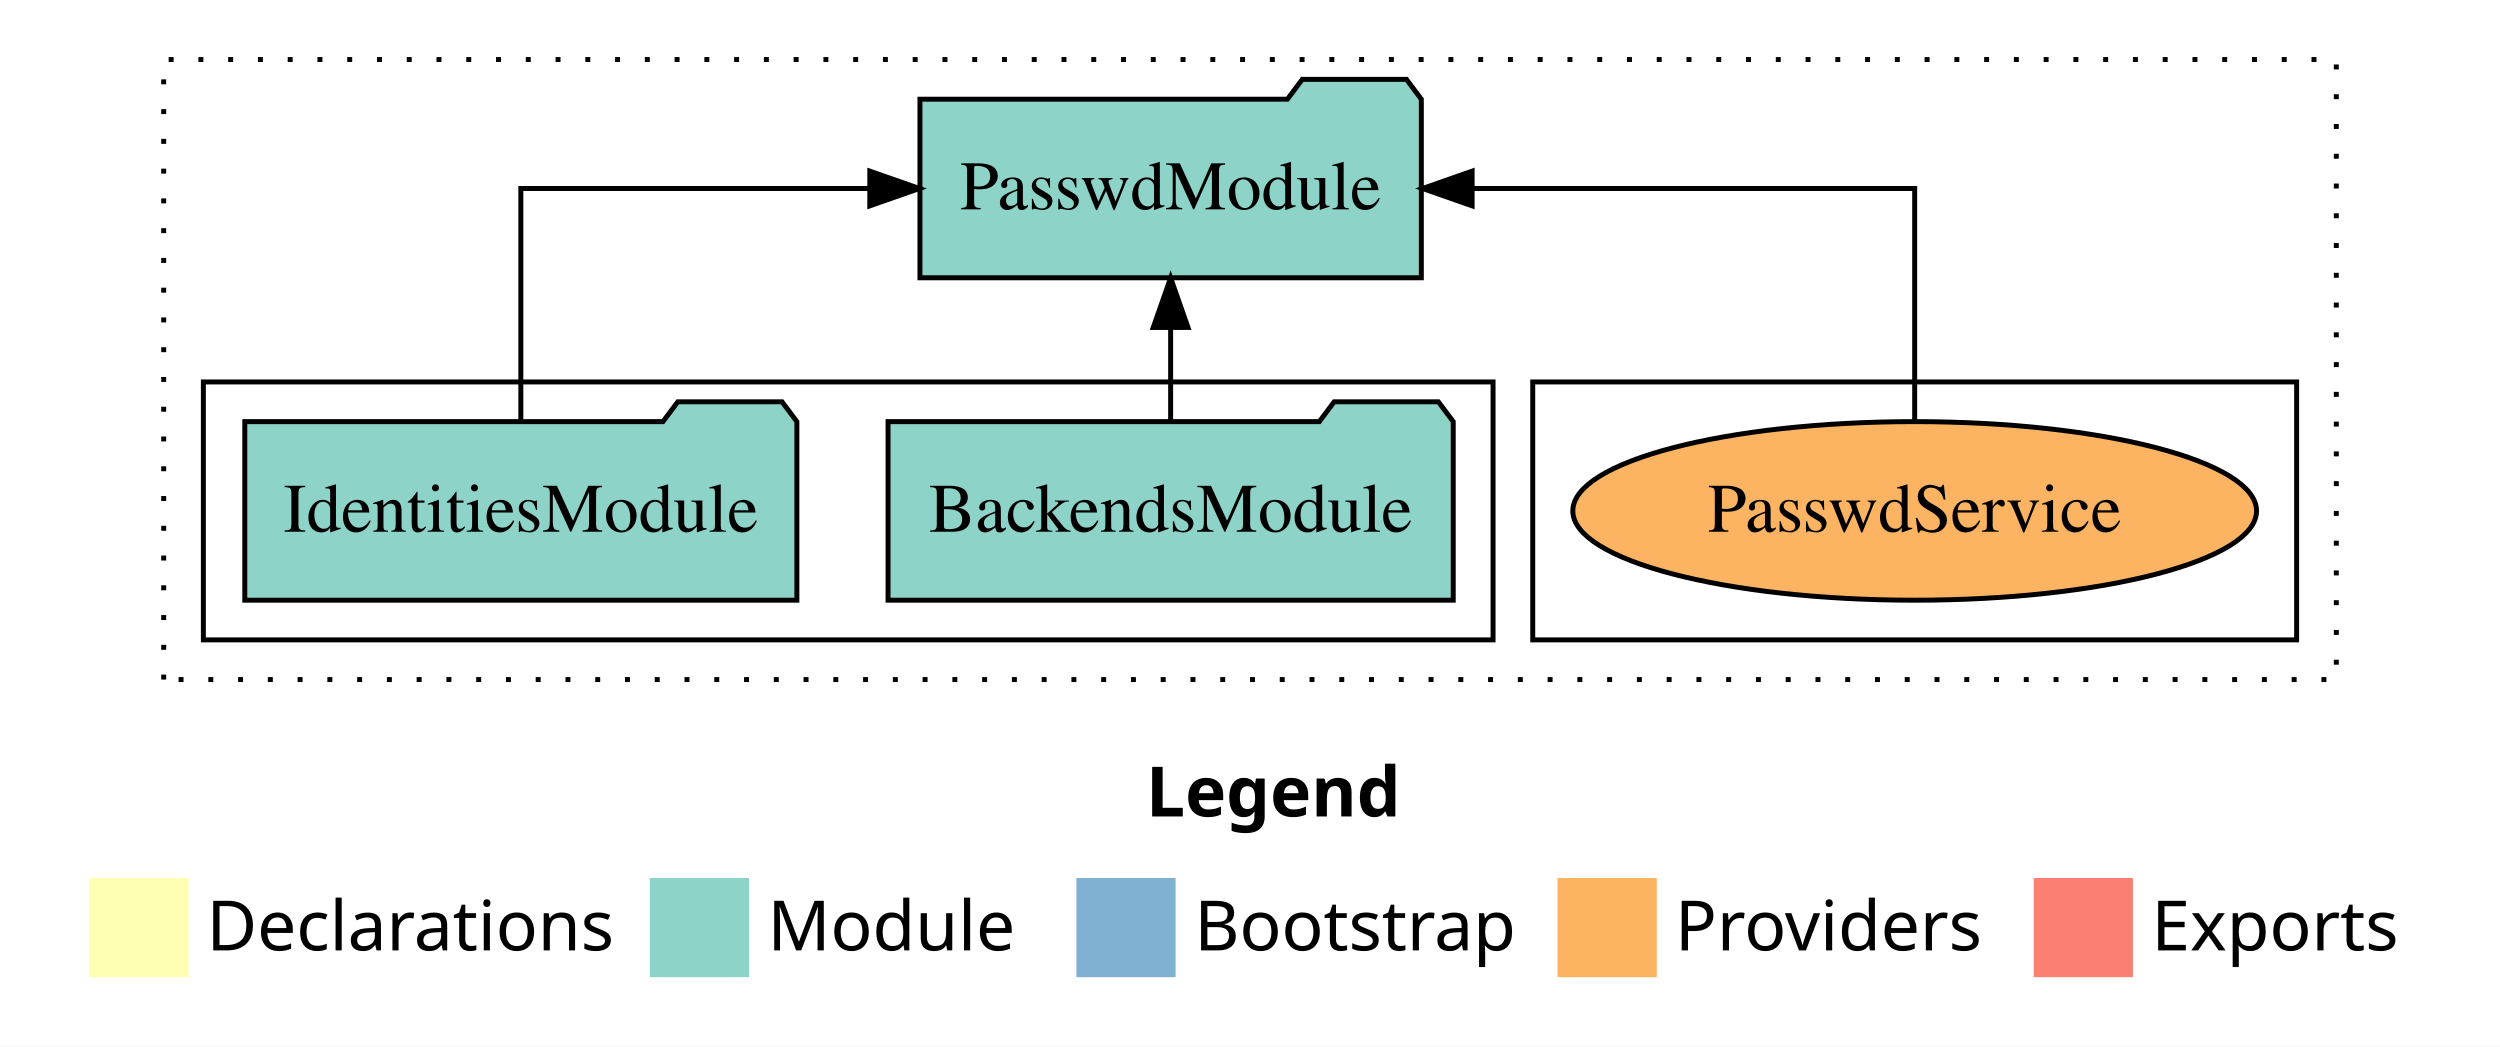
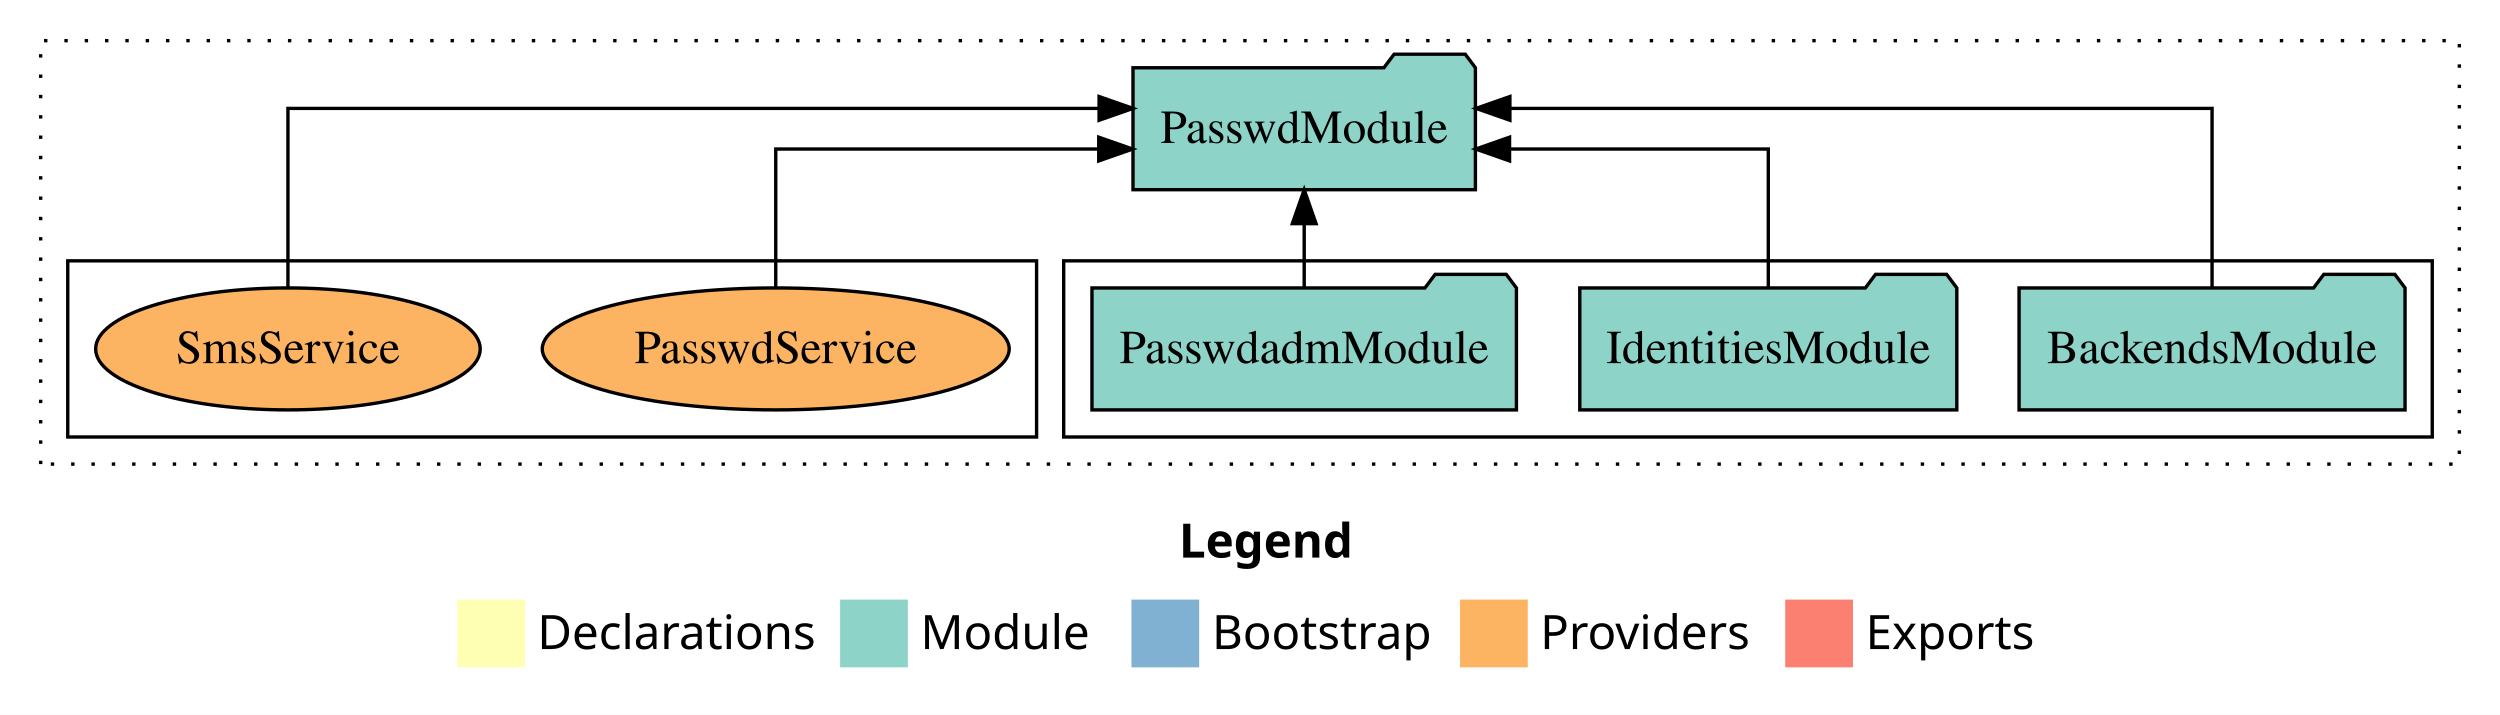
- <svg xmlns="http://www.w3.org/2000/svg" width="504pt" height="211pt" viewBox="0.00 0.00 504.00 211.00">
+ <svg xmlns="http://www.w3.org/2000/svg" width="738pt" height="211pt" viewBox="0.00 0.00 738.00 211.00">
  <g id="graph0" class="graph" transform="scale(1 1) rotate(0) translate(4 207)">
-     <polygon fill="white" stroke="transparent" points="-4,4 -4,-207 500,-207 500,4 -4,4" />
-     <text text-anchor="start" x="227.01" y="-42.4" font-family="Times-12" font-weight="bold" font-size="14.00">Legend</text>
-     <polygon fill="#ffffb3" stroke="transparent" points="14,-10 14,-30 34,-30 34,-10 14,-10" />
-     <text text-anchor="start" x="37.63" y="-15.4" font-family="Times-12" font-size="14.00">  Declarations</text>
-     <polygon fill="#8dd3c7" stroke="transparent" points="127,-10 127,-30 147,-30 147,-10 127,-10" />
-     <text text-anchor="start" x="150.73" y="-15.4" font-family="Times-12" font-size="14.00">  Module</text>
-     <polygon fill="#80b1d3" stroke="transparent" points="213,-10 213,-30 233,-30 233,-10 213,-10" />
-     <text text-anchor="start" x="236.78" y="-15.4" font-family="Times-12" font-size="14.00">  Bootstrap</text>
-     <polygon fill="#fdb462" stroke="transparent" points="310,-10 310,-30 330,-30 330,-10 310,-10" />
-     <text text-anchor="start" x="333.67" y="-15.4" font-family="Times-12" font-size="14.00">  Providers</text>
-     <polygon fill="#fb8072" stroke="transparent" points="406,-10 406,-30 426,-30 426,-10 406,-10" />
-     <text text-anchor="start" x="429.73" y="-15.4" font-family="Times-12" font-size="14.00">  Exports</text>
+     <polygon fill="white" stroke="transparent" points="-4,4 -4,-207 734,-207 734,4 -4,4" />
+     <text text-anchor="start" x="344.01" y="-42.4" font-family="Times-12" font-weight="bold" font-size="14.00">Legend</text>
+     <polygon fill="#ffffb3" stroke="transparent" points="131,-10 131,-30 151,-30 151,-10 131,-10" />
+     <text text-anchor="start" x="154.63" y="-15.4" font-family="Times-12" font-size="14.00">  Declarations</text>
+     <polygon fill="#8dd3c7" stroke="transparent" points="244,-10 244,-30 264,-30 264,-10 244,-10" />
+     <text text-anchor="start" x="267.73" y="-15.4" font-family="Times-12" font-size="14.00">  Module</text>
+     <polygon fill="#80b1d3" stroke="transparent" points="330,-10 330,-30 350,-30 350,-10 330,-10" />
+     <text text-anchor="start" x="353.78" y="-15.4" font-family="Times-12" font-size="14.00">  Bootstrap</text>
+     <polygon fill="#fdb462" stroke="transparent" points="427,-10 427,-30 447,-30 447,-10 427,-10" />
+     <text text-anchor="start" x="450.67" y="-15.4" font-family="Times-12" font-size="14.00">  Providers</text>
+     <polygon fill="#fb8072" stroke="transparent" points="523,-10 523,-30 543,-30 543,-10 523,-10" />
+     <text text-anchor="start" x="546.73" y="-15.4" font-family="Times-12" font-size="14.00">  Exports</text>
    <g id="clust1" class="cluster">
-       <polygon fill="none" stroke="black" stroke-dasharray="1,5" points="29,-70 29,-195 467,-195 467,-70 29,-70" />
+       <polygon fill="none" stroke="black" stroke-dasharray="1,5" points="8,-70 8,-195 722,-195 722,-70 8,-70" />
+     </g>
+     <g id="clust3" class="cluster">
+       <polygon fill="none" stroke="black" points="310,-78 310,-130 714,-130 714,-78 310,-78" />
    </g>
    <g id="clust6" class="cluster">
-       <polygon fill="none" stroke="black" points="305,-78 305,-130 459,-130 459,-78 305,-78" />
-     </g>
-     <g id="clust3" class="cluster">
-       <polygon fill="none" stroke="black" points="37,-78 37,-130 297,-130 297,-78 37,-78" />
+       <polygon fill="none" stroke="black" points="16,-78 16,-130 302,-130 302,-78 16,-78" />
    </g>
    <g id="node1" class="node">
-       <polygon fill="#8dd3c7" stroke="black" points="288.97,-122 285.97,-126 264.97,-126 261.97,-122 175.03,-122 175.03,-86 288.97,-86 288.97,-122" />
-       <text text-anchor="middle" x="232" y="-99.8" font-family="Times,serif" font-size="14.00">BackendsModule</text>
+       <polygon fill="#8dd3c7" stroke="black" points="705.97,-122 702.97,-126 681.97,-126 678.97,-122 592.03,-122 592.03,-86 705.97,-86 705.97,-122" />
+       <text text-anchor="middle" x="649" y="-99.8" font-family="Times,serif" font-size="14.00">BackendsModule</text>
+     </g>
+     <g id="node4" class="node">
+       <polygon fill="#8dd3c7" stroke="black" points="431.54,-187 428.54,-191 407.54,-191 404.54,-187 330.46,-187 330.46,-151 431.54,-151 431.54,-187" />
+       <text text-anchor="middle" x="381" y="-164.8" font-family="Times,serif" font-size="14.00">PasswdModule</text>
+     </g>
+     <g id="edge1" class="edge">
+       <path fill="none" stroke="black" d="M649,-122.28C649,-143.32 649,-175 649,-175 649,-175 441.72,-175 441.72,-175" />
+       <polygon fill="black" stroke="black" points="441.72,-171.5 431.72,-175 441.72,-178.5 441.72,-171.5" />
+     </g>
+     <g id="node2" class="node">
+       <polygon fill="#8dd3c7" stroke="black" points="573.65,-122 570.65,-126 549.65,-126 546.65,-122 462.35,-122 462.35,-86 573.65,-86 573.65,-122" />
+       <text text-anchor="middle" x="518" y="-99.8" font-family="Times,serif" font-size="14.00">IdentitiesModule</text>
+     </g>
+     <g id="edge2" class="edge">
+       <path fill="none" stroke="black" d="M518,-122.02C518,-139.37 518,-163 518,-163 518,-163 441.62,-163 441.62,-163" />
+       <polygon fill="black" stroke="black" points="441.62,-159.5 431.62,-163 441.62,-166.5 441.62,-159.5" />
    </g>
    <g id="node3" class="node">
-       <polygon fill="#8dd3c7" stroke="black" points="282.54,-187 279.54,-191 258.54,-191 255.54,-187 181.46,-187 181.46,-151 282.54,-151 282.54,-187" />
-       <text text-anchor="middle" x="232" y="-164.8" font-family="Times,serif" font-size="14.00">PasswdModule</text>
-     </g>
-     <g id="edge1" class="edge">
-       <path fill="none" stroke="black" d="M232,-122.11C232,-122.11 232,-140.99 232,-140.99" />
-       <polygon fill="black" stroke="black" points="228.5,-140.99 232,-150.99 235.5,-140.99 228.5,-140.99" />
-     </g>
-     <g id="node2" class="node">
-       <polygon fill="#8dd3c7" stroke="black" points="156.65,-122 153.65,-126 132.65,-126 129.65,-122 45.35,-122 45.35,-86 156.65,-86 156.65,-122" />
-       <text text-anchor="middle" x="101" y="-99.8" font-family="Times,serif" font-size="14.00">IdentitiesModule</text>
-     </g>
-     <g id="edge2" class="edge">
-       <path fill="none" stroke="black" d="M101,-122.11C101,-141.34 101,-169 101,-169 101,-169 171.35,-169 171.35,-169" />
-       <polygon fill="black" stroke="black" points="171.35,-172.5 181.35,-169 171.35,-165.5 171.35,-172.5" />
-     </g>
-     <g id="node4" class="node">
-       <ellipse fill="#fdb462" stroke="black" cx="382" cy="-104" rx="68.92" ry="18" />
-       <text text-anchor="middle" x="382" y="-99.8" font-family="Times,serif" font-size="14.00">PasswdService</text>
+       <polygon fill="#8dd3c7" stroke="black" points="443.65,-122 440.65,-126 419.65,-126 416.65,-122 318.35,-122 318.35,-86 443.65,-86 443.65,-122" />
+       <text text-anchor="middle" x="381" y="-99.8" font-family="Times,serif" font-size="14.00">PasswdadmModule</text>
    </g>
    <g id="edge3" class="edge">
-       <path fill="none" stroke="black" d="M382,-122.11C382,-141.34 382,-169 382,-169 382,-169 292.78,-169 292.78,-169" />
-       <polygon fill="black" stroke="black" points="292.78,-165.5 282.78,-169 292.78,-172.5 292.78,-165.5" />
+       <path fill="none" stroke="black" d="M381,-122.11C381,-122.11 381,-140.99 381,-140.99" />
+       <polygon fill="black" stroke="black" points="377.5,-140.99 381,-150.99 384.5,-140.99 377.5,-140.99" />
+     </g>
+     <g id="node5" class="node">
+       <ellipse fill="#fdb462" stroke="black" cx="225" cy="-104" rx="68.92" ry="18" />
+       <text text-anchor="middle" x="225" y="-99.8" font-family="Times,serif" font-size="14.00">PasswdService</text>
+     </g>
+     <g id="edge4" class="edge">
+       <path fill="none" stroke="black" d="M225,-122.02C225,-139.37 225,-163 225,-163 225,-163 320.35,-163 320.35,-163" />
+       <polygon fill="black" stroke="black" points="320.35,-166.5 330.35,-163 320.35,-159.5 320.35,-166.5" />
+     </g>
+     <g id="node6" class="node">
+       <ellipse fill="#fdb462" stroke="black" cx="81" cy="-104" rx="56.76" ry="18" />
+       <text text-anchor="middle" x="81" y="-99.8" font-family="Times,serif" font-size="14.00">SmsService</text>
+     </g>
+     <g id="edge5" class="edge">
+       <path fill="none" stroke="black" d="M81,-122.28C81,-143.32 81,-175 81,-175 81,-175 320.45,-175 320.45,-175" />
+       <polygon fill="black" stroke="black" points="320.45,-178.5 330.45,-175 320.45,-171.5 320.45,-178.5" />
    </g>
  </g>
</svg>
